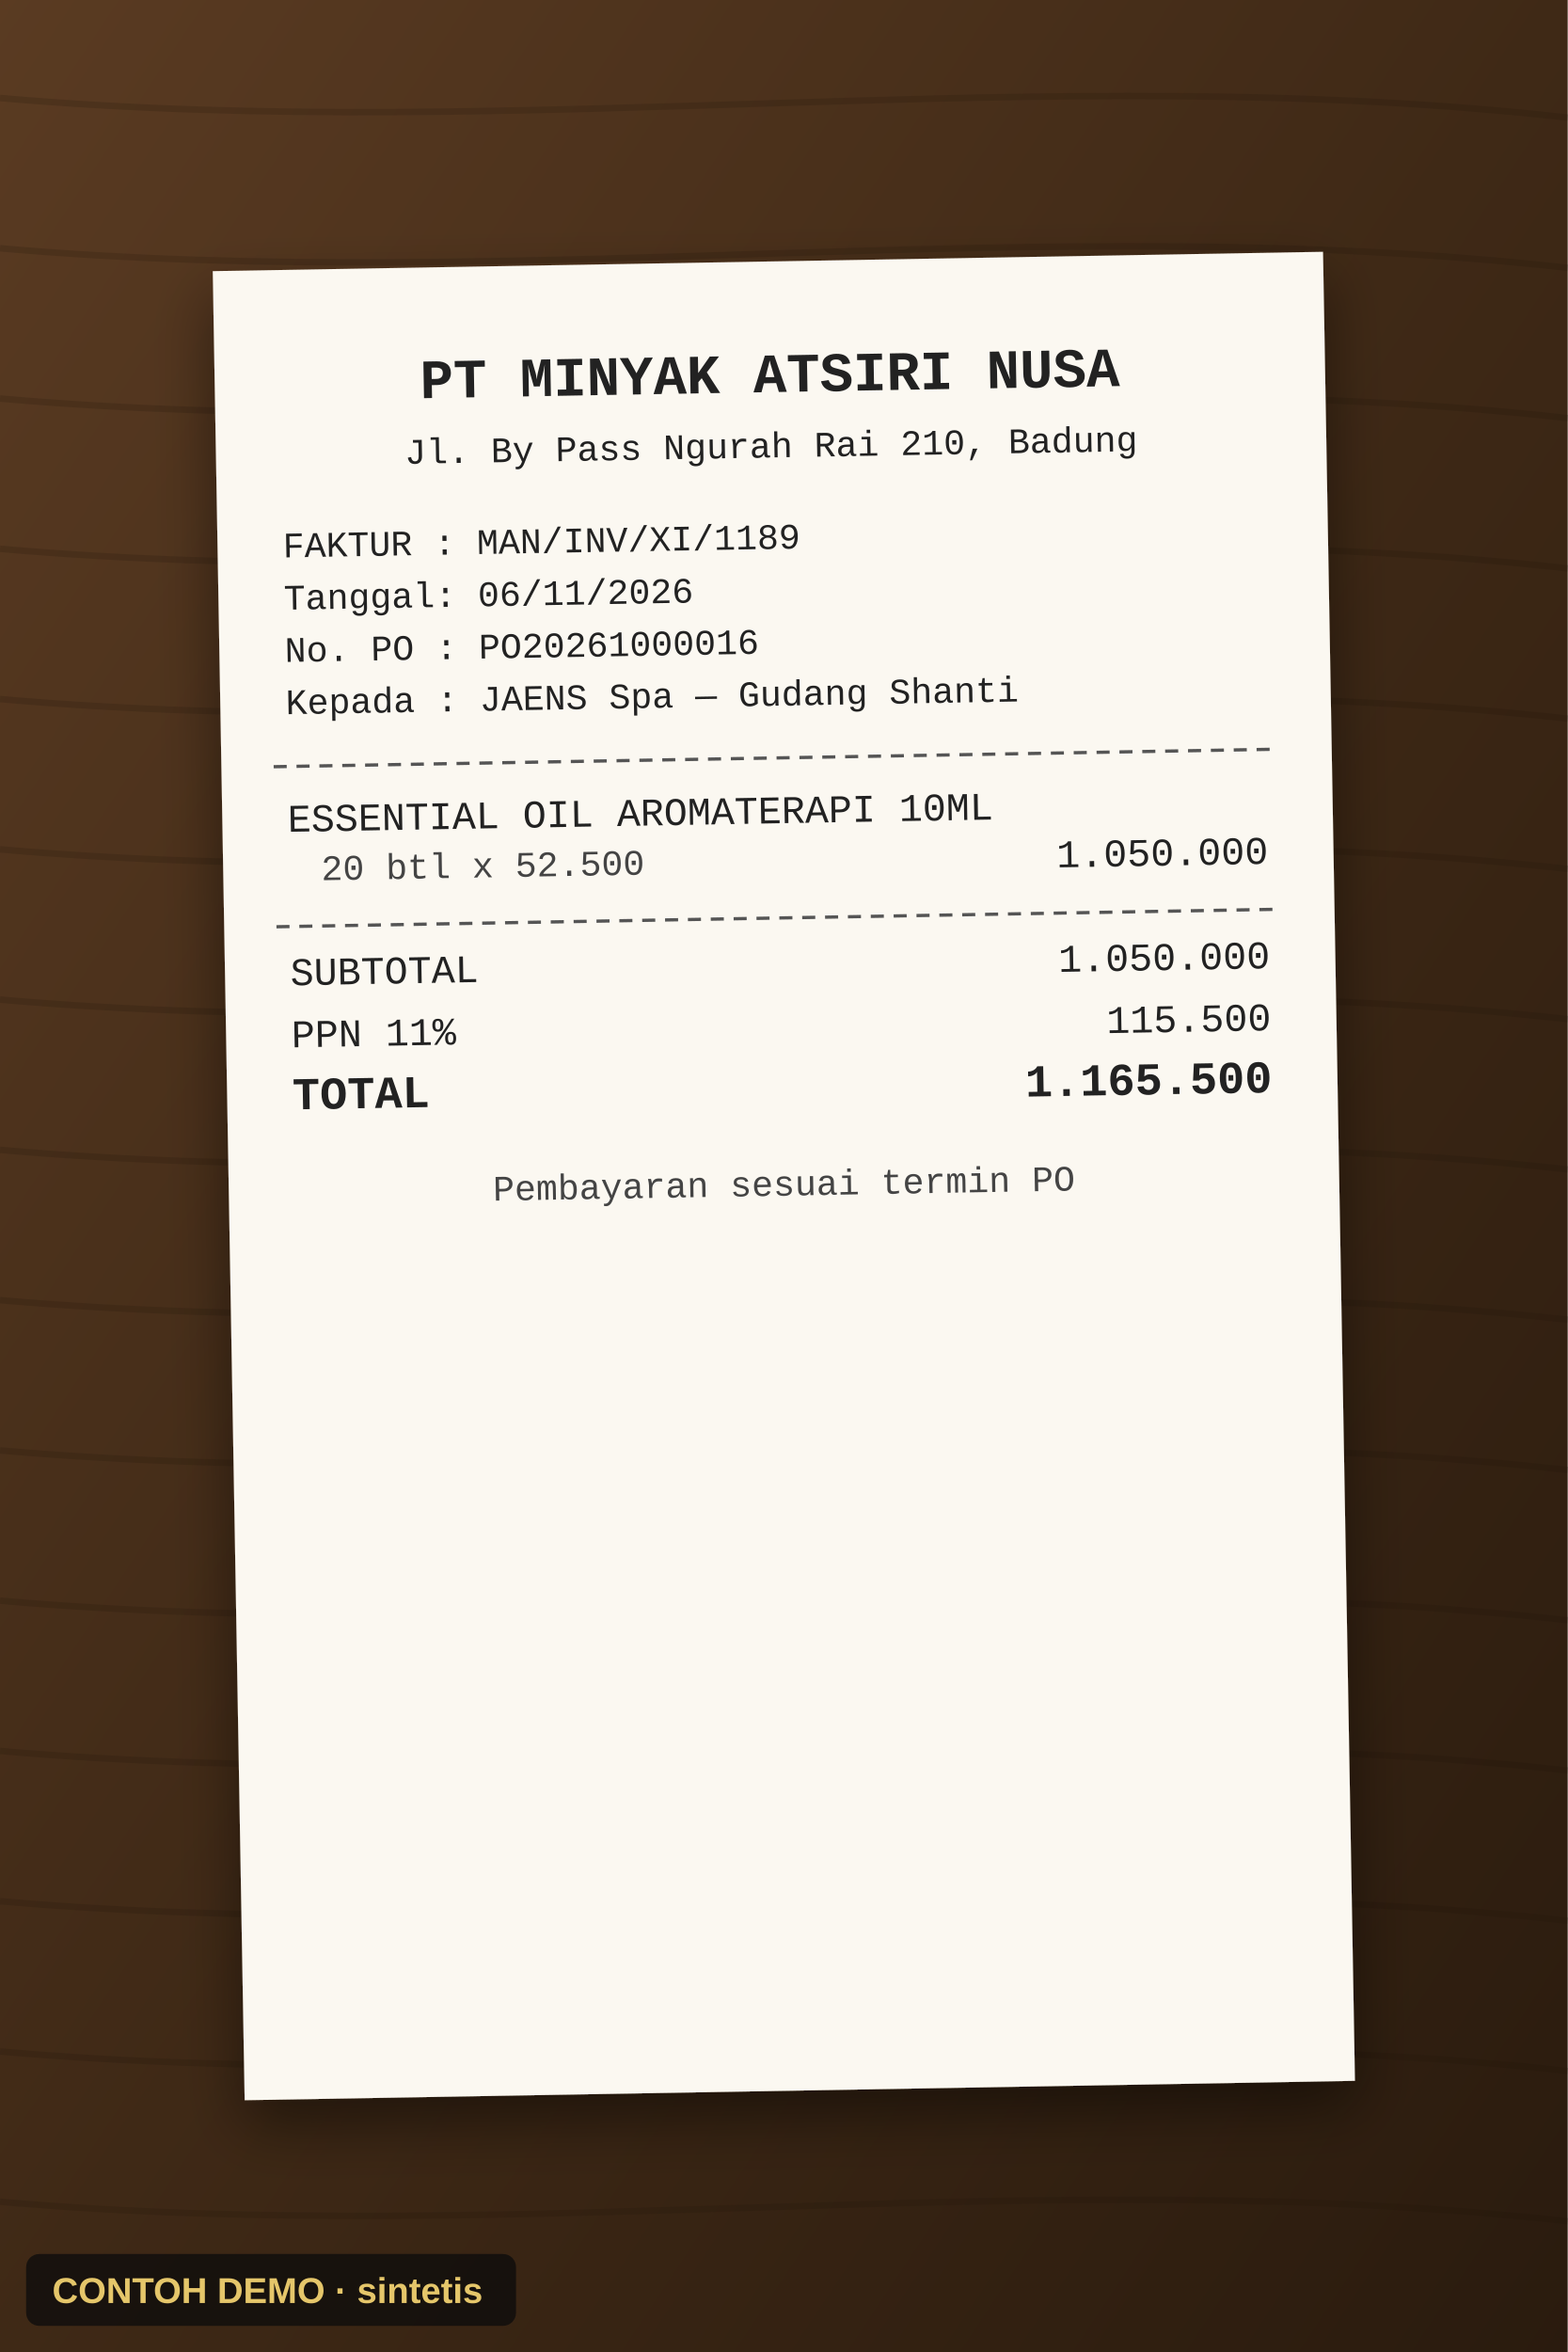
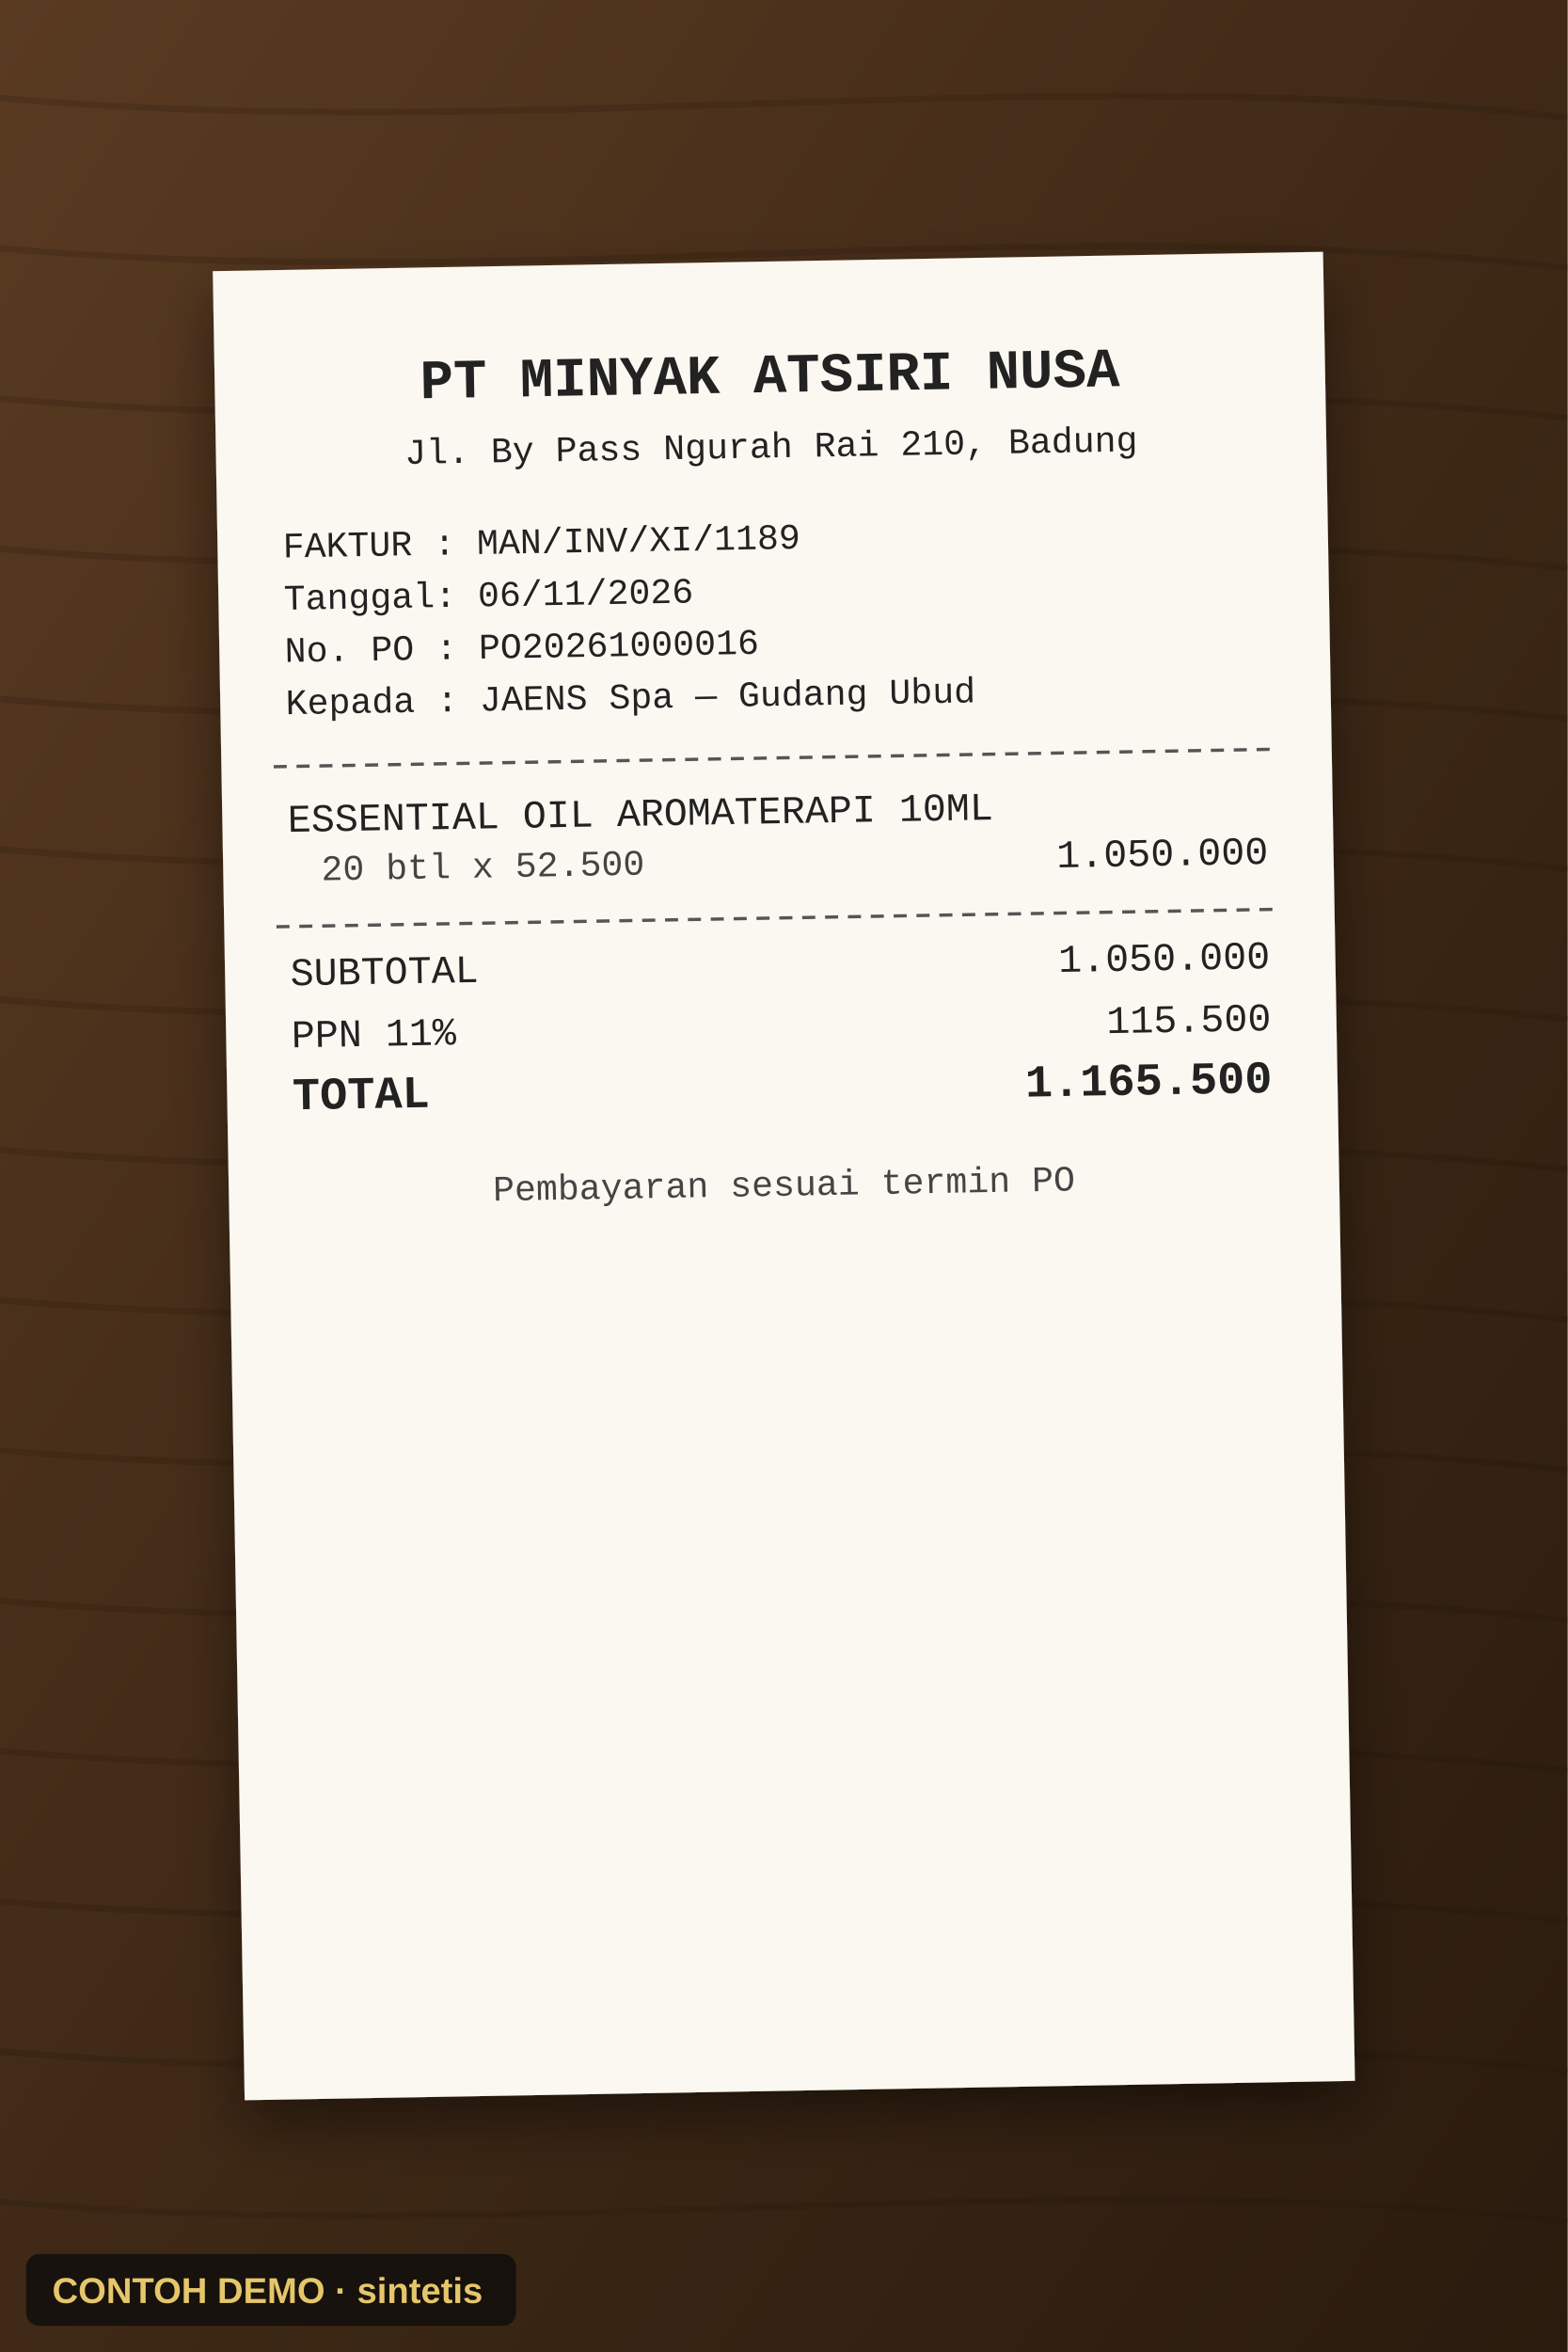
<svg xmlns="http://www.w3.org/2000/svg" viewBox="0 0 480 720" width="480" height="720">
  <defs>
    <linearGradient id="w" x1="0" y1="0" x2="1" y2="1">
      <stop offset="0" stop-color="#5a3b22" />
      <stop offset=".5" stop-color="#3f2916" />
      <stop offset="1" stop-color="#2a1b0e" />
    </linearGradient>
    <filter id="sh" x="-10%" y="-10%" width="120%" height="120%">
      <feDropShadow dx="0" dy="8" stdDeviation="9" flood-opacity=".45" />
    </filter>
  </defs>
  <rect width="480" height="720" fill="url(#w)" />
  <g opacity=".18" stroke="#1c1108" stroke-width="2">
    <path d="M0 30 C160 44 320 18 480 36" fill="none" />
    <path d="M0 76 C160 90 320 64 480 82" fill="none" />
    <path d="M0 122 C160 136 320 110 480 128" fill="none" />
    <path d="M0 168 C160 182 320 156 480 174" fill="none" />
    <path d="M0 214 C160 228 320 202 480 220" fill="none" />
    <path d="M0 260 C160 274 320 248 480 266" fill="none" />
    <path d="M0 306 C160 320 320 294 480 312" fill="none" />
    <path d="M0 352 C160 366 320 340 480 358" fill="none" />
    <path d="M0 398 C160 412 320 386 480 404" fill="none" />
    <path d="M0 444 C160 458 320 432 480 450" fill="none" />
    <path d="M0 490 C160 504 320 478 480 496" fill="none" />
    <path d="M0 536 C160 550 320 524 480 542" fill="none" />
    <path d="M0 582 C160 596 320 570 480 588" fill="none" />
    <path d="M0 628 C160 642 320 616 480 634" fill="none" />
    <path d="M0 674 C160 688 320 662 480 680" fill="none" />
  </g>
  <g transform="rotate(-1 240 360)">
    <rect x="70" y="80" width="340" height="560" fill="#fbf8f1" filter="url(#sh)" />
    <g transform="translate(70 80)">
      <text x="170" y="40" font-family="'Courier New',Courier,monospace" font-size="17" font-weight="700" text-anchor="middle" fill="#222">PT MINYAK ATSIRI NUSA</text>
      <text x="170" y="60" font-family="'Courier New',Courier,monospace" font-size="11" font-weight="400" text-anchor="middle" fill="#222">Jl. By Pass Ngurah Rai 210, Badung</text>
      <text x="20" y="88" font-family="'Courier New',Courier,monospace" font-size="11" font-weight="400" text-anchor="start" fill="#222">FAKTUR : MAN/INV/XI/1189</text>
      <text x="20" y="104" font-family="'Courier New',Courier,monospace" font-size="11" font-weight="400" text-anchor="start" fill="#222">Tanggal: 06/11/2026</text>
      <text x="20" y="120" font-family="'Courier New',Courier,monospace" font-size="11" font-weight="400" text-anchor="start" fill="#222">No. PO : PO20261000016</text>
-       <text x="20" y="136" font-family="'Courier New',Courier,monospace" font-size="11" font-weight="400" text-anchor="start" fill="#222">Kepada : JAENS Spa — Gudang Shanti</text>
+       <text x="20" y="136" font-family="'Courier New',Courier,monospace" font-size="11" font-weight="400" text-anchor="start" fill="#222">Kepada : JAENS Spa — Gudang Ubud</text>
      <line x1="16" y1="152" x2="324" y2="152" stroke="#555" stroke-dasharray="4 3" />
      <text x="20" y="172" font-family="'Courier New',Courier,monospace" font-size="12" font-weight="400" text-anchor="start" fill="#222">ESSENTIAL OIL AROMATERAPI 10ML</text>
      <text x="30" y="187" font-family="'Courier New',Courier,monospace" font-size="11" font-weight="400" text-anchor="start" fill="#444">20 btl x 52.500</text>
      <text x="320" y="187" font-family="'Courier New',Courier,monospace" font-size="12" font-weight="400" text-anchor="end" fill="#222">1.050.000</text>
      <line x1="16" y1="201" x2="324" y2="201" stroke="#555" stroke-dasharray="4 3" />
      <text x="20" y="219" font-family="'Courier New',Courier,monospace" font-size="12" font-weight="400" text-anchor="start" fill="#222">SUBTOTAL</text>
      <text x="320" y="219" font-family="'Courier New',Courier,monospace" font-size="12" font-weight="400" text-anchor="end" fill="#222">1.050.000</text>
      <text x="20" y="238" font-family="'Courier New',Courier,monospace" font-size="12" font-weight="400" text-anchor="start" fill="#222">PPN 11%</text>
      <text x="320" y="238" font-family="'Courier New',Courier,monospace" font-size="12" font-weight="400" text-anchor="end" fill="#222">115.500</text>
      <text x="20" y="257" font-family="'Courier New',Courier,monospace" font-size="14" font-weight="700" text-anchor="start" fill="#222">TOTAL</text>
      <text x="320" y="257" font-family="'Courier New',Courier,monospace" font-size="14" font-weight="700" text-anchor="end" fill="#222">1.165.500</text>
      <text x="170" y="286" font-family="'Courier New',Courier,monospace" font-size="11" font-weight="400" text-anchor="middle" fill="#444">Pembayaran sesuai termin PO</text>
    </g>
  </g>
  <g>
    <rect x="8" y="690" width="150" height="22" rx="4" fill="#0b0b0b" opacity=".75" />
    <text x="16" y="705" font-family="Arial,Helvetica,sans-serif" font-size="11" fill="#e5c66a" font-weight="700">CONTOH DEMO · sintetis</text>
  </g>
</svg>
